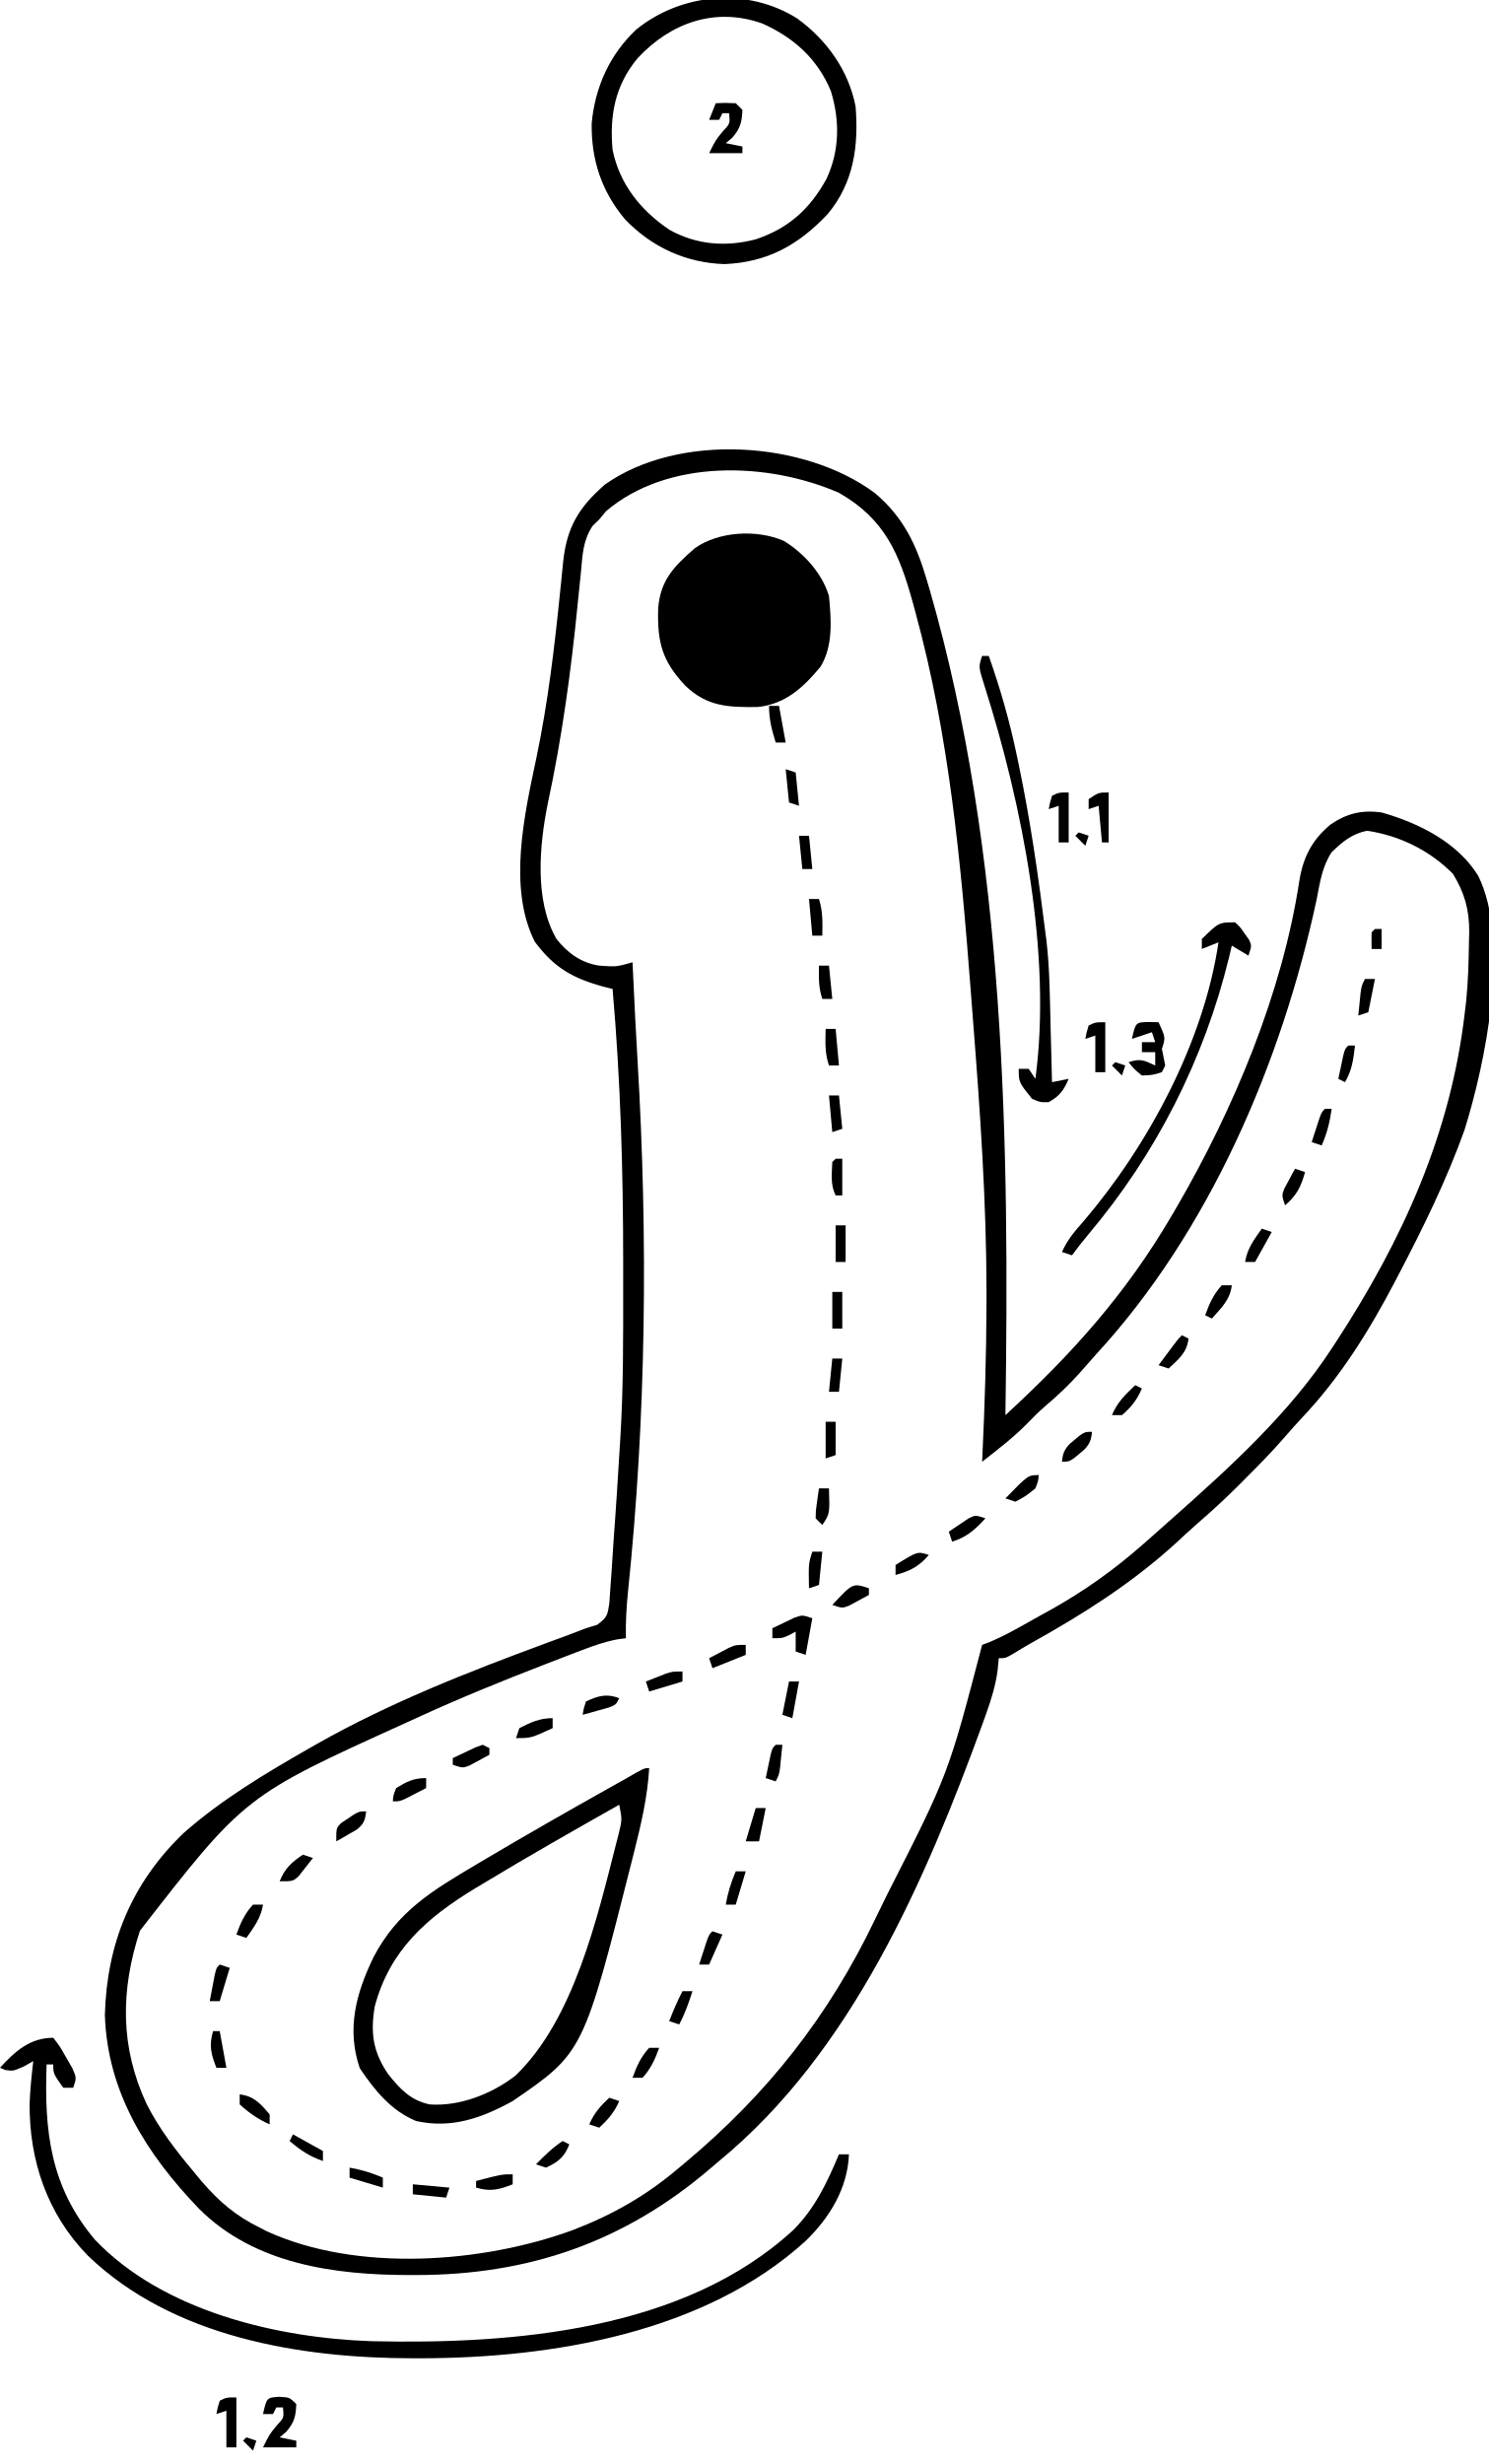
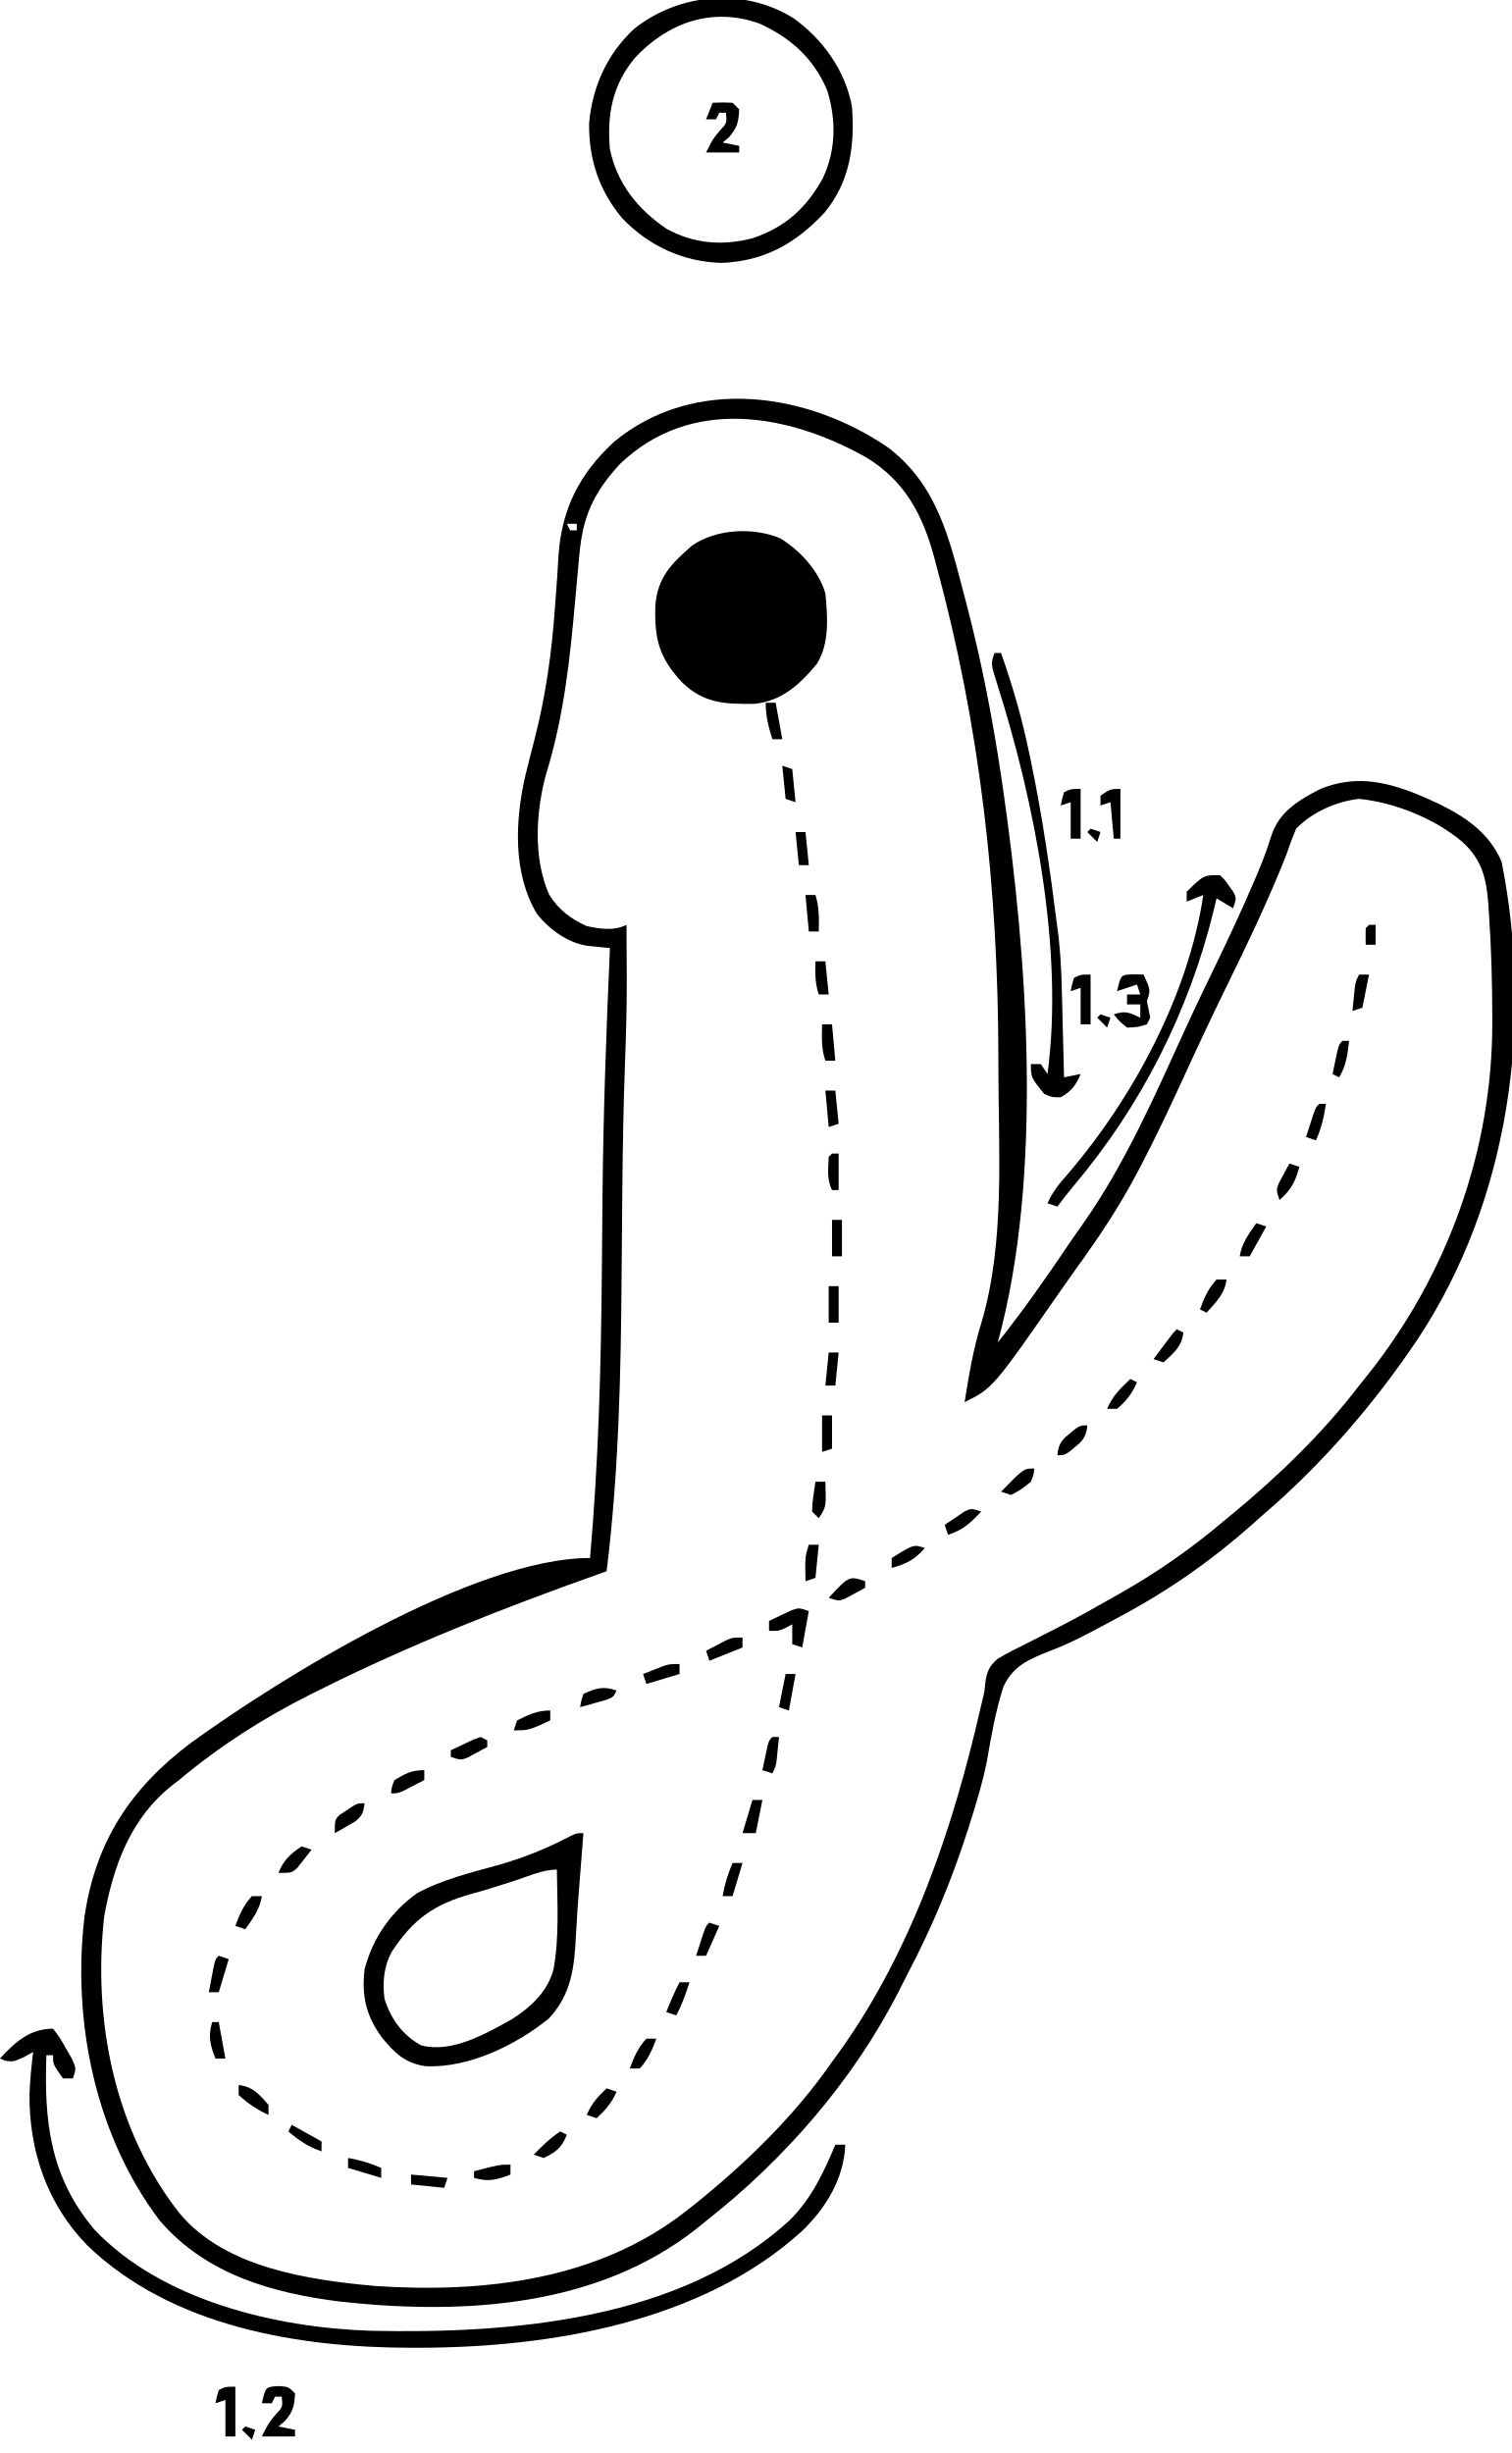
- <svg xmlns="http://www.w3.org/2000/svg" version="1.1" width="447" height="740">
-   <path d="M0 0 C8.642 7.306 12.519 15.595 15.652 26.305 C15.947 27.301 16.241 28.297 16.544 29.323 C39.263 108.058 40.422 195.511 39.215 276.93 C59.293 258.466 75.347 240.603 89.215 216.93 C89.991 215.606 89.991 215.606 90.783 214.256 C107.84 184.849 122.39 150.181 127.521 116.335 C128.674 109.354 131.312 104.18 136.824 99.589 C141.727 96.181 146.34 95.131 152.215 95.93 C163.288 99.079 174.953 104.824 181.215 114.93 C190.982 134.576 183.375 171.303 177.09 191.367 C171.708 206.366 164.601 220.826 157.215 234.93 C156.843 235.643 156.471 236.357 156.087 237.092 C148.447 251.626 139.781 265.589 128.445 277.559 C126.555 279.568 124.75 281.615 122.949 283.703 C119.227 287.975 115.294 291.998 111.277 295.992 C110.613 296.661 109.948 297.329 109.264 298.018 C105.315 301.959 101.255 305.711 97.03 309.355 C94.664 311.408 92.38 313.544 90.09 315.68 C76.754 327.713 62.61 336.659 46.947 345.387 C45.103 346.428 43.282 347.51 41.485 348.629 C39.215 349.93 39.215 349.93 37.215 349.93 C37.108 351.069 37.001 352.209 36.891 353.383 C36.298 358.052 34.988 362.261 33.402 366.68 C33.099 367.533 32.795 368.385 32.483 369.264 C15.259 416.551 -7.013 468.275 -46.785 500.93 C-47.711 501.72 -48.636 502.51 -49.59 503.324 C-75.299 525.233 -103.874 535.145 -137.66 535.18 C-138.349 535.181 -139.038 535.182 -139.748 535.183 C-162.26 535.161 -186.276 531.956 -202.973 515.305 C-218.729 498.913 -230.547 480.337 -231.285 457.055 C-230.692 435.522 -223.242 417.455 -207.648 402.453 C-196.153 392.322 -183.05 384.503 -169.785 376.93 C-168.754 376.339 -168.754 376.339 -167.703 375.736 C-145.894 363.373 -122.461 354.174 -98.997 345.511 C-97.846 345.085 -97.846 345.085 -96.671 344.65 C-95.237 344.12 -93.802 343.594 -92.366 343.072 C-90.496 342.383 -88.64 341.657 -86.785 340.93 C-85.667 340.588 -84.548 340.245 -83.396 339.893 C-80.346 337.599 -80.301 337.035 -79.753 333.408 C-79.592 331.482 -79.463 329.552 -79.359 327.621 C-79.281 326.585 -79.204 325.549 -79.123 324.482 C-78.88 321.153 -78.676 317.824 -78.473 314.492 C-78.318 312.314 -78.161 310.137 -78.002 307.959 C-77.617 302.595 -77.277 297.23 -76.96 291.862 C-76.805 289.254 -76.637 286.648 -76.466 284.042 C-75.518 268.677 -75.588 253.283 -75.596 237.895 C-75.598 235.596 -75.597 233.296 -75.596 230.996 C-75.598 203.555 -76.383 176.276 -78.785 148.93 C-79.631 148.722 -80.476 148.515 -81.348 148.301 C-90.788 145.737 -96.327 142.57 -102.16 134.742 C-110.33 118.476 -105.222 96.374 -101.648 79.449 C-98.16 62.765 -96.198 46.086 -94.485 29.139 C-94.336 27.701 -94.336 27.701 -94.185 26.234 C-93.999 24.426 -93.819 22.616 -93.646 20.806 C-92.573 10.365 -88.985 4.31 -81.043 -2.582 C-58.864 -18.206 -21.155 -15.725 0 0 Z M-80.785 5.492 C-81.445 6.297 -82.105 7.101 -82.785 7.93 C-83.791 8.909 -83.791 8.909 -84.817 9.909 C-87.687 14.313 -87.811 18.541 -88.277 23.703 C-88.389 24.767 -88.5 25.832 -88.615 26.928 C-88.853 29.207 -89.084 31.485 -89.309 33.765 C-91.303 53.862 -93.999 73.489 -98.238 93.231 C-100.772 105.722 -102.314 122.373 -95.648 133.895 C-92.383 138.108 -88.101 141.17 -82.785 141.93 C-77.638 142.302 -77.638 142.302 -72.785 140.93 C-72.725 142.232 -72.665 143.534 -72.604 144.875 C-72.199 153.583 -71.776 162.287 -71.25 170.988 C-68.138 223.938 -68.67 277.213 -74.157 329.991 C-74.63 334.668 -74.876 339.229 -74.785 343.93 C-75.626 344.041 -76.468 344.153 -77.334 344.268 C-81.066 344.984 -84.471 346.154 -88 347.52 C-88.684 347.779 -89.367 348.039 -90.072 348.307 C-92.291 349.154 -94.507 350.009 -96.723 350.867 C-97.484 351.16 -98.245 351.454 -99.03 351.756 C-112.107 356.797 -125.048 362.074 -137.785 367.93 C-138.804 368.397 -139.823 368.865 -140.873 369.347 C-189.248 391.258 -189.248 391.258 -220.754 431.777 C-226.599 449.645 -226.756 466.682 -218.723 483.867 C-214.966 491.249 -210.096 497.61 -204.785 503.93 C-203.542 505.438 -203.542 505.438 -202.273 506.977 C-197.053 513.041 -191.986 517.421 -184.785 520.93 C-184.076 521.294 -183.367 521.659 -182.637 522.035 C-155.624 534.404 -118.083 531.662 -90.813 521.707 C-78.744 517.082 -68.629 511.321 -58.785 502.93 C-58.19 502.433 -57.595 501.936 -56.981 501.425 C-32.271 480.805 -13.739 457.279 0.143 428.163 C1.308 425.735 2.501 423.321 3.695 420.906 C22.067 384.772 22.067 384.772 32.215 345.93 C32.925 345.661 33.635 345.392 34.367 345.116 C39.577 342.946 44.418 340.054 49.34 337.305 C50.417 336.713 51.495 336.121 52.605 335.512 C62.718 329.871 71.92 323.348 80.59 315.68 C81.229 315.119 81.867 314.558 82.526 313.98 C84.428 312.303 86.322 310.617 88.215 308.93 C88.727 308.477 89.239 308.024 89.766 307.558 C106.858 292.397 124.701 276.159 137.215 256.93 C137.66 256.254 138.105 255.578 138.564 254.881 C158.556 224.204 173.009 192.364 177.215 155.93 C177.349 154.806 177.483 153.682 177.621 152.523 C178.238 146.426 178.369 140.305 178.465 134.18 C178.486 133.387 178.508 132.594 178.53 131.777 C178.567 125.153 177.119 120.006 173.59 114.305 C166.594 107.309 157.685 102.906 147.902 101.43 C143.354 102.276 140.46 104.727 137.191 107.883 C134.319 112.311 133.717 116.859 132.715 121.992 C122.22 170.976 100.443 221.898 66.215 258.93 C64.694 260.659 63.173 262.388 61.652 264.117 C58.341 267.803 54.891 271.099 51.105 274.289 C49.246 275.902 47.548 277.596 45.84 279.367 C41.646 283.648 36.934 287.252 32.215 290.93 C32.244 290.324 32.272 289.718 32.302 289.095 C33.005 273.977 33.491 258.877 33.527 243.742 C33.53 242.678 33.533 241.614 33.535 240.517 C33.542 213.072 31.628 185.76 29.487 158.411 C29.23 155.126 28.979 151.842 28.729 148.557 C25.826 110.724 22.269 72.626 12.215 35.93 C11.82 34.471 11.82 34.471 11.417 32.982 C7.37 18.315 3.052 7.82 -10.785 -0.07 C-32.06 -9.339 -62.18 -10.4 -80.785 5.492 Z " fill="#000000" transform="translate(262.7852,148.0703)" />
+ <svg xmlns="http://www.w3.org/2000/svg" version="1.1" width="456" height="740">
+   <path d="M0 0 C14.725 11.391 18.242 27.222 22.773 44.43 C22.992 45.256 23.21 46.082 23.434 46.933 C27.932 64.093 31.295 81.326 33.898 98.867 C34.064 99.973 34.23 101.079 34.401 102.218 C41.85 153.698 46.737 219.311 32.898 269.867 C40.538 260.262 47.525 250.295 54.372 240.114 C55.709 238.146 57.073 236.202 58.457 234.266 C71.372 215.983 80.454 195.011 89.734 174.73 C92.78 168.084 95.954 161.505 99.148 154.93 C102.914 147.142 106.544 139.314 109.961 131.367 C110.498 130.122 110.498 130.122 111.046 128.852 C112.702 124.943 114.174 121.065 115.426 117.008 C117.79 109.755 123.53 106.347 130.086 102.93 C140.298 98.722 149.314 100.424 159.219 104.382 C169.675 108.78 180.324 113.856 184.898 124.867 C194.611 173.593 187.187 227.171 159.563 268.884 C146.455 288.406 130.786 306.57 112.898 321.867 C111.856 322.794 110.814 323.723 109.773 324.652 C97.386 335.633 84.425 344.726 69.798 352.512 C67.963 353.491 66.133 354.481 64.303 355.471 C59.079 358.278 53.912 360.955 48.344 363.023 C42.296 365.412 37.416 367.526 34.611 373.702 C32.242 381 30.956 388.493 29.639 396.039 C28.492 401.967 26.779 407.677 24.961 413.43 C24.626 414.498 24.292 415.565 23.947 416.666 C19.147 431.667 13.214 446.04 5.885 459.979 C4.906 461.853 3.953 463.739 3.004 465.629 C-10.629 492.423 -31.504 516.38 -55.102 534.867 C-56.026 535.62 -56.95 536.373 -57.902 537.148 C-88.052 560.974 -128.376 563.221 -165.192 559.227 C-185.871 556.672 -205.948 551.036 -219.941 534.723 C-239.364 509.049 -246.386 474.61 -242.602 443.035 C-239.278 420.39 -228.654 404.261 -210.477 390.617 C-183.885 371.354 -125.292 334.867 -90.102 334.867 C-87.544 306.081 -86.786 277.373 -86.539 248.492 C-86.532 247.611 -86.524 246.73 -86.516 245.822 C-86.501 244.042 -86.486 242.263 -86.471 240.483 C-86.433 236.064 -86.393 231.645 -86.352 227.227 C-86.339 225.926 -86.339 225.926 -86.327 224.599 C-86.089 200.005 -85.175 175.439 -84.102 150.867 C-84.718 150.809 -85.334 150.75 -85.969 150.689 C-86.778 150.607 -87.587 150.525 -88.421 150.44 C-89.223 150.361 -90.024 150.281 -90.851 150.2 C-96.767 149.326 -102.338 145.292 -106.039 140.68 C-113.48 128.437 -112.713 112.399 -109.637 98.934 C-108.724 95.205 -107.772 91.489 -106.812 87.773 C-103.408 74.525 -101.612 61.408 -100.661 47.772 C-100.455 44.841 -100.23 41.912 -100.006 38.983 C-99.857 36.877 -99.742 34.77 -99.63 32.661 C-98.695 18.454 -93.339 7.862 -82.918 -1.793 C-58.802 -21.828 -24.505 -16.851 0 0 Z M-81.102 4.867 C-89.155 13.641 -92.368 20.845 -93.348 32.566 C-93.445 33.597 -93.542 34.627 -93.642 35.688 C-93.952 38.976 -94.247 42.265 -94.539 45.555 C-96.133 63.483 -97.989 81.117 -103.352 98.367 C-106.463 109.677 -107.292 123.795 -102.434 134.73 C-99.539 139.374 -96.023 141.987 -91.102 144.242 C-87.04 145.088 -82.912 145.772 -79.102 143.867 C-79.071 148.076 -79.054 152.284 -79.039 156.492 C-79.031 157.624 -79.022 158.756 -79.014 159.922 C-78.99 168.73 -79.253 177.511 -79.578 186.312 C-80.018 198.461 -80.236 210.602 -80.348 222.758 C-80.356 223.623 -80.364 224.488 -80.373 225.38 C-80.45 233.416 -80.52 241.452 -80.578 249.489 C-80.8 279.354 -81.421 309.191 -85.102 338.867 C-85.949 339.168 -86.797 339.469 -87.671 339.778 C-116.494 350.037 -144.717 361.136 -172.102 374.867 C-172.921 375.276 -173.741 375.684 -174.585 376.105 C-188.822 383.247 -201.875 391.634 -214.102 401.867 C-214.723 402.343 -215.344 402.819 -215.984 403.309 C-228.683 413.302 -233.887 427.633 -236.668 442.996 C-240.163 474.199 -233.633 507.585 -213.879 532.62 C-200.173 549.044 -174.974 552.67 -154.852 554.492 C-122.008 556.656 -87.694 552.747 -61.102 531.867 C-60.311 531.248 -60.311 531.248 -59.504 530.616 C-43.744 518.067 -28.585 503.461 -17.102 486.867 C-16.336 485.819 -15.57 484.771 -14.781 483.691 C7.03 453.157 19.379 416.471 27.672 380.238 C27.893 379.316 28.114 378.394 28.342 377.444 C28.934 374.933 28.934 374.933 29.129 372.597 C29.55 369.336 30.356 367.301 32.933 365.242 C35.758 363.567 38.63 362.11 41.586 360.68 C43.773 359.559 45.959 358.437 48.145 357.312 C49.265 356.746 50.385 356.179 51.539 355.595 C56.817 352.881 61.986 349.983 67.148 347.055 C68.111 346.509 69.074 345.963 70.066 345.401 C81.127 339.083 91.173 332.119 100.898 323.867 C101.954 322.998 103.01 322.129 104.066 321.262 C117.885 309.802 130.995 297.157 141.898 282.867 C142.703 281.868 143.507 280.869 144.336 279.84 C168.426 249.757 182.14 211.972 182.086 173.492 C182.086 172.775 182.085 172.058 182.085 171.318 C182.067 161.082 181.786 150.895 181.086 140.68 C181.016 139.571 180.946 138.463 180.874 137.321 C180.274 129.67 178.916 124.218 173.086 118.867 C164.812 111.843 152.726 106.951 141.898 105.867 C135.099 106.588 127.658 109.913 122.898 114.867 C121.785 117.534 120.824 120.14 119.898 122.867 C114.499 136.574 108.098 149.821 101.635 163.047 C97.467 171.585 93.413 180.164 89.461 188.805 C85.126 198.258 80.742 207.662 75.898 216.867 C75.563 217.507 75.228 218.148 74.882 218.807 C69.488 229.007 63.237 238.373 56.46 247.7 C54.878 249.896 53.326 252.11 51.781 254.332 C31.438 283.597 31.438 283.597 22.898 287.867 C24.195 279.753 25.496 271.787 27.961 263.93 C35.152 239.695 33.113 211.995 33.086 186.992 C33.085 185.848 33.084 184.704 33.083 183.525 C32.994 133.038 27.614 84.101 14.336 35.305 C14.158 34.635 13.981 33.965 13.797 33.274 C10.329 20.316 4.943 9.914 -6.862 2.807 C-30.371 -10.383 -59.825 -15.579 -81.102 4.867 Z M-97.102 22.867 C-96.772 23.527 -96.442 24.187 -96.102 24.867 C-95.442 24.867 -94.782 24.867 -94.102 24.867 C-94.102 24.207 -94.102 23.547 -94.102 22.867 C-95.092 22.867 -96.082 22.867 -97.102 22.867 Z " fill="#000000" transform="translate(268.1016,135.1328)" />
  <path d="M0 0 C6.027 3.693 11.531 9.752 13.562 16.562 C14.241 23.605 14.856 31.543 11.031 37.785 C5.849 44.057 0.386 49.098 -7.926 49.898 C-16.752 49.989 -23.026 49.793 -29.621 43.469 C-36.598 36.007 -38.035 30.402 -37.738 20.227 C-37.043 11.751 -33.002 7.682 -26.754 2.227 C-19.654 -2.874 -8.052 -3.513 0 0 Z " fill="#000000" transform="translate(235.4375,162.4375)" />
-   <path d="M0 0 C-0.495 8.581 -2.401 16.76 -4.5 25.062 C-4.675 25.76 -4.85 26.458 -5.031 27.177 C-19.756 85.441 -19.756 85.441 -41 100 C-50.324 105.126 -59.355 108.342 -70 106 C-77.556 102.873 -82.434 96.807 -86.938 90.125 C-90.94 78.354 -88.083 67.697 -82.812 56.812 C-75.651 43.02 -65.019 36.698 -52 29 C-51.06 28.441 -50.119 27.882 -49.15 27.307 C-36.936 20.066 -24.605 13.033 -12.222 6.086 C-11.317 5.578 -10.412 5.07 -9.48 4.547 C-8.685 4.102 -7.89 3.657 -7.071 3.198 C-1.543 0 -1.543 0 0 0 Z M-9 11 C-22.645 18.713 -36.272 26.454 -49.688 34.562 C-50.599 35.109 -51.51 35.655 -52.449 36.217 C-66.837 44.983 -77.967 54.701 -82.438 71.625 C-83.758 79.52 -82.986 85.155 -78.438 91.875 C-74.88 96.336 -71.703 99.769 -66 101 C-56.984 101.688 -47.259 97.845 -40.188 92.375 C-22.638 75.546 -15.64 45.062 -9.875 22.5 C-9.663 21.676 -9.45 20.852 -9.232 20.003 C-8.116 15.492 -8.116 15.492 -9 11 Z " fill="#000000" transform="translate(195,531)" />
  <path d="M0 0 C1.957 2.52 1.957 2.52 3.812 5.812 C4.438 6.891 5.063 7.97 5.707 9.082 C7 12 7 12 6 15 C5.01 15 4.02 15 3 15 C0 10.778 0 10.778 0 8 C-0.66 8 -1.32 8 -2 8 C-2.738 28.007 -0.896 44.748 12.5 60.625 C32.876 82.039 67.044 90.159 95.68 91.124 C138.221 92.072 189.364 88.033 222.324 57.688 C228.874 51.109 232.418 43.479 236 35 C236.99 35 237.98 35 239 35 C238.618 45.135 233.218 54.042 226 61 C195.676 88.628 149.769 96.212 110.25 96.25 C109.166 96.252 109.166 96.252 108.061 96.253 C74.077 96.221 35.852 89.932 10.391 65.423 C-1.81 52.939 -7.262 36.815 -7.102 19.609 C-6.937 15.385 -6.5 11.197 -6 7 C-7.361 7.773 -7.361 7.773 -8.75 8.562 C-12 10 -12 10 -14.375 9.688 C-14.911 9.461 -15.447 9.234 -16 9 C-11.465 4.053 -7.038 0 0 0 Z " fill="#000000" transform="translate(16,612)" />
  <path d="M0 0 C8.853 6.416 15.439 15.582 17.543 26.457 C18.475 38.316 17.009 49.257 9.238 58.648 C0.481 67.991 -8.884 73.239 -21.832 73.77 C-33.447 73.426 -43.779 68.634 -51.77 60.27 C-58.806 51.851 -61.866 42.417 -61.734 31.559 C-60.756 20.614 -56.264 10.695 -48.207 3.207 C-34.519 -7.737 -14.938 -9.381 0 0 Z M-47.895 11.895 C-54.693 20.05 -56.393 29.005 -55.457 39.457 C-53.336 49.762 -47.048 57.62 -38.395 63.457 C-30.259 68.007 -21.412 68.675 -12.457 66.332 C-2.561 63.028 3.821 57.216 8.797 48.18 C12.753 39.675 12.84 30.69 10.105 21.77 C6.056 12.089 -1.003 5.754 -10.477 1.516 C-24.551 -3.483 -37.921 1.21 -47.895 11.895 Z " fill="#000000" transform="translate(239.457,5.542969)" />
-   <path d="M0 0 C0.66 0 1.32 0 2 0 C5.524 9.965 8.357 19.884 10.5 30.25 C10.646 30.941 10.791 31.632 10.941 32.343 C14.453 49.098 16.886 66.018 19 83 C19.11 83.852 19.22 84.704 19.333 85.582 C20.313 94.055 20.352 102.606 20.562 111.125 C20.606 112.766 20.649 114.406 20.693 116.047 C20.799 120.031 20.901 124.016 21 128 C23.475 127.505 23.475 127.505 26 127 C24.617 130.342 23.21 132.258 20 134 C17.5 134.062 17.5 134.062 15 133 C11 128.027 11 128.027 11 124 C11.99 124 12.98 124 14 124 C14.66 124.99 15.32 125.98 16 127 C21.031 89.861 12.054 44.527 0.69 8.898 C-1.091 3.274 -1.091 3.274 0 0 Z " fill="#000000" transform="translate(295,197)" />
-   <path d="M0 0 C1.52 1.426 1.52 1.426 2.812 3.312 C3.252 3.927 3.692 4.542 4.145 5.176 C5 7 5 7 4 10 C2.35 9.01 0.7 8.02 -1 7 C-1.268 8.14 -1.536 9.279 -1.812 10.453 C-9.296 41.15 -23.73 69.622 -44.125 93.766 C-45.828 95.795 -47.433 97.865 -49 100 C-49.99 99.67 -50.98 99.34 -52 99 C-50.43 95.359 -48.174 92.775 -45.562 89.812 C-26.1 67.019 -9.401 35.878 -5 6 C-6.65 6.66 -8.3 7.32 -10 8 C-10 7.01 -10 6.02 -10 5 C-4.884 0 -4.884 0 0 0 Z " fill="#000000" transform="translate(371,277)" />
-   <path d="M0 0 C1.454 0.031 1.454 0.031 2.938 0.062 C5.062 4.688 5.062 4.688 3.938 8.062 C4.263 9.731 4.596 11.397 4.938 13.062 C4.607 13.723 4.277 14.383 3.938 15.062 C1.125 15.938 1.125 15.938 -2.062 16.062 C-4.438 14.125 -4.438 14.125 -6.062 12.062 C-2.439 10.855 -1.421 11.519 1.938 13.062 C1.938 11.742 1.938 10.422 1.938 9.062 C0.618 9.062 -0.703 9.062 -2.062 9.062 C-2.062 8.072 -2.062 7.082 -2.062 6.062 C-0.743 6.062 0.578 6.062 1.938 6.062 C1.607 5.072 1.278 4.082 0.938 3.062 C-1.042 3.723 -3.022 4.383 -5.062 5.062 C-3.938 0.08 -3.938 0.08 0 0 Z " fill="#000000" transform="translate(345.0625,306.9375)" />
+   <path d="M0 0 C-0.055 0.709 -0.111 1.418 -0.168 2.149 C-0.332 4.261 -0.496 6.373 -0.66 8.485 C-0.846 10.878 -1.033 13.272 -1.221 15.666 C-1.81 23.203 -1.81 23.203 -2.25 30.75 C-2.727 40.444 -3.581 48.622 -10.453 55.949 C-20.478 64.021 -34.415 70.807 -47.43 70.336 C-53.689 69.518 -56.895 66.396 -60.812 61.625 C-65.601 55.022 -66.954 49.081 -66 41 C-63.484 31.538 -57.994 23.643 -50 18 C-42.414 14.034 -34.278 11.957 -26.059 9.732 C-18.238 7.544 -11.002 4.631 -3.813 0.85 C-2 0 -2 0 0 0 Z M-21.195 14.518 C-25.292 15.837 -29.383 17.128 -33.535 18.266 C-44.989 21.45 -51.329 25.85 -57.871 35.887 C-60.242 40.324 -60.632 45.036 -60 50 C-58.142 55.978 -54.541 60.971 -49 64 C-39.788 66.506 -29.356 60.491 -21.562 56.125 C-15.822 52.494 -10.731 47.765 -9 41 C-7.219 31.195 -7.906 20.924 -8 11 C-12.421 11 -16.994 13.161 -21.195 14.518 Z " fill="#000000" transform="translate(176,553)" />
+   <path d="M0 0 C0.66 0 1.32 0 2 0 C5.524 9.965 8.357 19.884 10.5 30.25 C10.646 30.941 10.791 31.632 10.941 32.343 C14.453 49.098 16.886 66.018 19 83 C19.11 83.852 19.22 84.704 19.333 85.582 C20.313 94.055 20.352 102.606 20.562 111.125 C20.606 112.766 20.649 114.406 20.693 116.047 C20.799 120.031 20.901 124.016 21 128 C23.475 127.505 23.475 127.505 26 127 C24.617 130.342 23.21 132.258 20 134 C17.5 134.062 17.5 134.062 15 133 C11 128.027 11 128.027 11 124 C11.99 124 12.98 124 14 124 C14.66 124.99 15.32 125.98 16 127 C21.031 89.861 12.054 44.527 0.69 8.898 C-1.091 3.274 -1.091 3.274 0 0 Z " fill="#000000" transform="translate(300,197)" />
+   <path d="M0 0 C1.52 1.426 1.52 1.426 2.812 3.312 C3.252 3.927 3.692 4.542 4.145 5.176 C5 7 5 7 4 10 C2.35 9.01 0.7 8.02 -1 7 C-1.268 8.14 -1.536 9.279 -1.812 10.453 C-9.296 41.15 -23.73 69.622 -44.125 93.766 C-45.828 95.795 -47.433 97.865 -49 100 C-49.99 99.67 -50.98 99.34 -52 99 C-50.43 95.359 -48.174 92.775 -45.562 89.812 C-26.1 67.019 -9.401 35.878 -5 6 C-6.65 6.66 -8.3 7.32 -10 8 C-10 7.01 -10 6.02 -10 5 C-4.884 0 -4.884 0 0 0 Z " fill="#000000" transform="translate(368,264)" />
+   <path d="M0 0 C1.454 0.031 1.454 0.031 2.938 0.062 C5.062 4.688 5.062 4.688 3.938 8.062 C4.263 9.731 4.596 11.397 4.938 13.062 C4.607 13.723 4.277 14.383 3.938 15.062 C1.125 15.938 1.125 15.938 -2.062 16.062 C-4.438 14.125 -4.438 14.125 -6.062 12.062 C-2.439 10.855 -1.421 11.519 1.938 13.062 C1.938 11.742 1.938 10.422 1.938 9.062 C0.618 9.062 -0.703 9.062 -2.062 9.062 C-2.062 8.072 -2.062 7.082 -2.062 6.062 C-0.743 6.062 0.578 6.062 1.938 6.062 C1.607 5.072 1.278 4.082 0.938 3.062 C-1.042 3.723 -3.022 4.383 -5.062 5.062 C-3.938 0.08 -3.938 0.08 0 0 Z " fill="#000000" transform="translate(342.0625,293.9375)" />
  <path d="M0 0 C3.062 0.188 3.062 0.188 5.062 2.188 C4.9 5.924 4.475 7.713 2 10.562 C1.361 11.099 0.721 11.635 0.062 12.188 C1.712 12.518 3.362 12.848 5.062 13.188 C5.062 13.848 5.062 14.508 5.062 15.188 C1.762 15.188 -1.538 15.188 -4.938 15.188 C-2.938 11.188 -2.938 11.188 -0.812 8.625 C1.367 6.304 1.367 6.304 1.062 3.188 C0.403 3.188 -0.258 3.188 -0.938 3.188 C-1.268 3.848 -1.597 4.508 -1.938 5.188 C-2.928 5.188 -3.917 5.188 -4.938 5.188 C-3.821 0.244 -3.821 0.244 0 0 Z " fill="#000000" transform="translate(83.9375,719.8125)" />
  <path d="M0 0 C2.875 -0.125 2.875 -0.125 6 0 C6.66 0.66 7.32 1.32 8 2 C7.838 5.736 7.412 7.525 4.938 10.375 C4.298 10.911 3.659 11.447 3 12 C4.65 12.33 6.3 12.66 8 13 C8 13.66 8 14.32 8 15 C4.7 15 1.4 15 -2 15 C0 11 0 11 2.125 8.438 C4.305 6.116 4.305 6.116 4 3 C3.34 3 2.68 3 2 3 C1.67 3.66 1.34 4.32 1 5 C0.01 5 -0.98 5 -2 5 C-1.34 3.35 -0.68 1.7 0 0 Z " fill="#000000" transform="translate(215,31)" />
  <path d="M0 0 C-0.66 3.63 -1.32 7.26 -2 11 C-2.99 10.67 -3.98 10.34 -5 10 C-5 8.02 -5 6.04 -5 4 C-5.598 4.33 -6.196 4.66 -6.812 5 C-9 6 -9 6 -12 6 C-12 5.01 -12 4.02 -12 3 C-10.568 2.301 -9.129 1.616 -7.688 0.938 C-6.487 0.363 -6.487 0.363 -5.262 -0.223 C-3 -1 -3 -1 0 0 Z " fill="#000000" transform="translate(244,486)" />
  <path d="M0 0 C0 4.95 0 9.9 0 15 C-0.99 15 -1.98 15 -3 15 C-3 11.37 -3 7.74 -3 4 C-3.99 4.33 -4.98 4.66 -6 5 C-5.625 3.062 -5.625 3.062 -5 1 C-3 0 -3 0 0 0 Z " fill="#000000" transform="translate(71,720)" />
-   <path d="M0 0 C0 4.95 0 9.9 0 15 C-0.99 15 -1.98 15 -3 15 C-3 11.37 -3 7.74 -3 4 C-3.99 4.33 -4.98 4.66 -6 5 C-5.625 3.062 -5.625 3.062 -5 1 C-3 0 -3 0 0 0 Z " fill="#000000" transform="translate(332,307)" />
-   <path d="M0 0 C0 4.95 0 9.9 0 15 C-0.99 15 -1.98 15 -3 15 C-3 11.37 -3 7.74 -3 4 C-3.99 4.33 -4.98 4.66 -6 5 C-5.625 3.062 -5.625 3.062 -5 1 C-3 0 -3 0 0 0 Z " fill="#000000" transform="translate(321,238)" />
-   <path d="M0 0 C0 4.95 0 9.9 0 15 C-0.66 15 -1.32 15 -2 15 C-2.33 11.37 -2.66 7.74 -3 4 C-3.99 4.33 -4.98 4.66 -6 5 C-6 4.01 -6 3.02 -6 2 C-3 0 -3 0 0 0 Z " fill="#000000" transform="translate(333,238)" />
+   <path d="M0 0 C0 4.95 0 9.9 0 15 C-0.99 15 -1.98 15 -3 15 C-3 11.37 -3 7.74 -3 4 C-3.99 4.33 -4.98 4.66 -6 5 C-5.625 3.062 -5.625 3.062 -5 1 C-3 0 -3 0 0 0 Z " fill="#000000" transform="translate(329,294)" />
+   <path d="M0 0 C0 4.95 0 9.9 0 15 C-0.99 15 -1.98 15 -3 15 C-3 11.37 -3 7.74 -3 4 C-3.99 4.33 -4.98 4.66 -6 5 C-5.625 3.062 -5.625 3.062 -5 1 C-3 0 -3 0 0 0 Z " fill="#000000" transform="translate(326,238)" />
+   <path d="M0 0 C0 4.95 0 9.9 0 15 C-0.66 15 -1.32 15 -2 15 C-2.33 11.37 -2.66 7.74 -3 4 C-3.99 4.33 -4.98 4.66 -6 5 C-6 4.01 -6 3.02 -6 2 C-3 0 -3 0 0 0 Z " fill="#000000" transform="translate(338,238)" />
  <path d="M0 0 C0.99 0.33 1.98 0.66 3 1 C1.557 4.366 -0.333 6.51 -3 9 C-3.99 8.67 -4.98 8.34 -6 8 C-4.557 4.634 -2.667 2.49 0 0 Z " fill="#000000" transform="translate(183,630)" />
  <path d="M0 0 C4.252 0.472 6.3 2.85 9 6 C9 6.99 9 7.98 9 9 C5.559 7.471 2.778 5.546 0 3 C0 2.01 0 1.02 0 0 Z " fill="#000000" transform="translate(72,629)" />
  <path d="M0 0 C0.99 0 1.98 0 3 0 C2.385 3.995 0.294 6.745 -2 10 C-2.99 9.67 -3.98 9.34 -5 9 C-3.761 5.568 -2.497 2.697 0 0 Z " fill="#000000" transform="translate(76,572)" />
  <path d="M0 0 C0.99 0.33 1.98 0.66 3 1 C2.098 2.178 1.178 3.342 0.25 4.5 C-0.516 5.475 -0.516 5.475 -1.297 6.469 C-3 8 -3 8 -7 8 C-5.512 4.213 -3.38 2.226 0 0 Z " fill="#000000" transform="translate(91,557)" />
  <path d="M0 0 C-0.364 2.704 -0.681 3.744 -2.848 5.484 C-3.579 5.902 -4.309 6.32 -5.062 6.75 C-5.796 7.178 -6.529 7.606 -7.285 8.047 C-7.851 8.361 -8.417 8.676 -9 9 C-9 5 -9 5 -7.539 3.516 C-6.907 3.098 -6.276 2.68 -5.625 2.25 C-4.999 1.822 -4.372 1.394 -3.727 0.953 C-2 0 -2 0 0 0 Z " fill="#000000" transform="translate(110,544)" />
  <path d="M0 0 C0.66 0.33 1.32 0.66 2 1 C1.528 5.248 -0.967 7.2 -4 10 C-4.99 9.67 -5.98 9.34 -7 9 C-6.022 7.687 -5.042 6.374 -4.062 5.062 C-3.517 4.332 -2.972 3.601 -2.41 2.848 C-1 1 -1 1 0 0 Z " fill="#000000" transform="translate(355,401)" />
  <path d="M0 0 C0.66 0 1.32 0 2 0 C2.66 3.63 3.32 7.26 4 11 C3.01 11 2.02 11 1 11 C-0.63 6.878 -1.263 4.293 0 0 Z " fill="#000000" transform="translate(64,610)" />
  <path d="M0 0 C0.99 0 1.98 0 3 0 C2.34 3.3 1.68 6.6 1 10 C-0.32 10 -1.64 10 -3 10 C-2.01 6.7 -1.02 3.4 0 0 Z " fill="#000000" transform="translate(227,543)" />
  <path d="M0 0 C0 0.99 0 1.98 0 3 C-1.289 3.672 -2.581 4.337 -3.875 5 C-4.594 5.371 -5.314 5.742 -6.055 6.125 C-8 7 -8 7 -10 7 C-9.875 5.188 -9.875 5.188 -9 3 C-5.791 1.047 -3.779 0 0 0 Z " fill="#000000" transform="translate(128,534)" />
  <path d="M0 0 C0.66 0.33 1.32 0.66 2 1 C2 1.66 2 2.32 2 3 C0.736 3.7 -0.537 4.384 -1.812 5.062 C-2.52 5.445 -3.228 5.828 -3.957 6.223 C-6 7 -6 7 -9 6 C-9 5.34 -9 4.68 -9 4 C-7.546 3.303 -6.087 2.618 -4.625 1.938 C-3.407 1.363 -3.407 1.363 -2.164 0.777 C-1.45 0.521 -0.736 0.264 0 0 Z " fill="#000000" transform="translate(145,524)" />
  <path d="M0 0 C0 0.99 0 1.98 0 3 C-6.5 6 -6.5 6 -11 6 C-10.67 5.01 -10.34 4.02 -10 3 C-6.507 1.253 -3.932 0 0 0 Z " fill="#000000" transform="translate(166,516)" />
  <path d="M0 0 C0 0.99 0 1.98 0 3 C-3.3 4.32 -6.6 5.64 -10 7 C-10.33 6.01 -10.66 5.02 -11 4 C-9.733 3.326 -8.461 2.661 -7.188 2 C-6.48 1.629 -5.772 1.258 -5.043 0.875 C-3 0 -3 0 0 0 Z " fill="#000000" transform="translate(224,494)" />
  <path d="M0 0 C0 0.66 0 1.32 0 2 C-1.264 2.7 -2.537 3.384 -3.812 4.062 C-4.52 4.445 -5.228 4.828 -5.957 5.223 C-8 6 -8 6 -11 5 C-4.831 -1.61 -4.831 -1.61 0 0 Z " fill="#000000" transform="translate(261,477)" />
  <path d="M0 0 C-3.126 3.394 -5.565 5.606 -10 7 C-10.33 6.01 -10.66 5.02 -11 4 C-9.738 3.133 -8.465 2.282 -7.188 1.438 C-6.48 0.962 -5.772 0.486 -5.043 -0.004 C-3 -1 -3 -1 0 0 Z " fill="#000000" transform="translate(296,456)" />
  <path d="M0 0 C-0.173 2.335 -0.702 3.692 -2.332 5.379 C-6.572 9 -6.572 9 -9 9 C-8.827 6.665 -8.298 5.308 -6.668 3.621 C-2.428 0 -2.428 0 0 0 Z " fill="#000000" transform="translate(328,430)" />
  <path d="M0 0 C0.99 0 1.98 0 3 0 C2.495 4.379 -0.178 6.817 -3 10 C-3.66 9.67 -4.32 9.34 -5 9 C-3.761 5.568 -2.497 2.697 0 0 Z " fill="#000000" transform="translate(367,386)" />
  <path d="M0 0 C0 0.99 0 1.98 0 3 C-4.122 4.63 -6.707 5.263 -11 4 C-11 3.34 -11 2.68 -11 2 C-3.375 0 -3.375 0 0 0 Z " fill="#000000" transform="translate(154,653)" />
  <path d="M0 0 C0.99 0.33 1.98 0.66 3 1 C2.01 4.3 1.02 7.6 0 11 C-0.99 11 -1.98 11 -3 11 C-2.692 9.353 -2.379 7.708 -2.062 6.062 C-1.888 5.146 -1.714 4.229 -1.535 3.285 C-1 1 -1 1 0 0 Z " fill="#000000" transform="translate(66,590)" />
  <path d="M0 0 C-1 2 -1 2 -3.285 2.852 C-4.66 3.234 -4.66 3.234 -6.062 3.625 C-6.982 3.885 -7.901 4.146 -8.848 4.414 C-9.558 4.607 -10.268 4.801 -11 5 C-10.676 3.082 -10.676 3.082 -10 1 C-6.37 -0.694 -3.805 -1.464 0 0 Z " fill="#000000" transform="translate(186,510)" />
  <path d="M0 0 C0 0.99 0 1.98 0 3 C-4.95 4.485 -4.95 4.485 -10 6 C-10.33 5.01 -10.66 4.02 -11 3 C-9.732 2.494 -8.46 1.995 -7.188 1.5 C-6.126 1.082 -6.126 1.082 -5.043 0.656 C-3 0 -3 0 0 0 Z " fill="#000000" transform="translate(205,502)" />
  <path d="M0 0 C-3.019 3.483 -5.569 4.792 -10 6 C-10 5.01 -10 4.02 -10 3 C-3.375 -1.125 -3.375 -1.125 0 0 Z " fill="#000000" transform="translate(279,467)" />
  <path d="M0 0 C-0.125 1.75 -0.125 1.75 -1 4 C-3.875 6.312 -3.875 6.312 -7 8 C-7.99 7.67 -8.98 7.34 -10 7 C-3.184 0 -3.184 0 0 0 Z " fill="#000000" transform="translate(312,443)" />
  <path d="M0 0 C0.99 0 1.98 0 3 0 C3 3.63 3 7.26 3 11 C2.01 11 1.02 11 0 11 C0 7.37 0 3.74 0 0 Z " fill="#000000" transform="translate(250,388)" />
  <path d="M0 0 C0.99 0.33 1.98 0.66 3 1 C0.525 5.455 0.525 5.455 -2 10 C-2.99 10 -3.98 10 -5 10 C-4.385 6.005 -2.294 3.255 0 0 Z " fill="#000000" transform="translate(379,369)" />
  <path d="M0 0 C0.99 0 1.98 0 3 0 C3 3.63 3 7.26 3 11 C2.01 11 1.02 11 0 11 C0 7.37 0 3.74 0 0 Z " fill="#000000" transform="translate(251,368)" />
  <path d="M0 0 C0.99 0.33 1.98 0.66 3 1 C1.792 5.431 0.483 7.981 -3 11 C-4 8 -4 8 -3.223 5.957 C-2.84 5.249 -2.457 4.542 -2.062 3.812 C-1.682 3.097 -1.302 2.382 -0.91 1.645 C-0.61 1.102 -0.309 0.559 0 0 Z " fill="#000000" transform="translate(389,351)" />
  <path d="M0 0 C0.99 0 1.98 0 3 0 C4.176 3.674 4.074 7.169 4 11 C3.01 11 2.02 11 1 11 C0.67 7.37 0.34 3.74 0 0 Z " fill="#000000" transform="translate(243,270)" />
  <path d="M0 0 C0.99 0 1.98 0 3 0 C3.66 3.63 4.32 7.26 5 11 C4.01 11 3.02 11 2 11 C0.807 7.123 0 4.084 0 0 Z " fill="#000000" transform="translate(231,212)" />
  <path d="M0 0 C0.66 0.33 1.32 0.66 2 1 C0.555 4.809 -1.326 6.297 -5 8 C-5.99 7.67 -6.98 7.34 -8 7 C-5.422 4.352 -3.084 2.056 0 0 Z " fill="#000000" transform="translate(169,643)" />
  <path d="M0 0 C0.99 0 1.98 0 3 0 C1.761 3.432 0.497 6.303 -2 9 C-2.99 9 -3.98 9 -5 9 C-3.761 5.568 -2.497 2.697 0 0 Z " fill="#000000" transform="translate(195,615)" />
  <path d="M0 0 C0.99 0 1.98 0 3 0 C2.34 3.63 1.68 7.26 1 11 C0.01 10.67 -0.98 10.34 -2 10 C-1.34 6.7 -0.68 3.4 0 0 Z " fill="#000000" transform="translate(237,505)" />
  <path d="M0 0 C0.99 0 1.98 0 3 0 C2.67 3.3 2.34 6.6 2 10 C1.01 10.33 0.02 10.66 -1 11 C-1.143 3.571 -1.143 3.571 0 0 Z " fill="#000000" transform="translate(244,466)" />
  <path d="M0 0 C0.99 0 1.98 0 3 0 C3 3.3 3 6.6 3 10 C2.01 10.33 1.02 10.66 0 11 C0 7.37 0 3.74 0 0 Z " fill="#000000" transform="translate(248,427)" />
  <path d="M0 0 C0.66 0 1.32 0 2 0 C1.449 3.949 0.611 7.349 -1 11 C-1.99 10.67 -2.98 10.34 -4 10 C-3.524 8.52 -3.044 7.041 -2.562 5.562 C-2.296 4.739 -2.029 3.915 -1.754 3.066 C-1 1 -1 1 0 0 Z " fill="#000000" transform="translate(398,333)" />
  <path d="M0 0 C0.99 0 1.98 0 3 0 C3.33 3.63 3.66 7.26 4 11 C3.01 11 2.02 11 1 11 C-0.283 7.15 -0.066 4.053 0 0 Z " fill="#000000" transform="translate(248,309)" />
  <path d="M0 0 C0.99 0 1.98 0 3 0 C2.34 3.3 1.68 6.6 1 10 C0.01 10.33 -0.98 10.66 -2 11 C-1.859 9.541 -1.712 8.083 -1.562 6.625 C-1.481 5.813 -1.4 5.001 -1.316 4.164 C-1 2 -1 2 0 0 Z " fill="#000000" transform="translate(410,294)" />
  <path d="M0 0 C0.99 0.33 1.98 0.66 3 1 C3.33 4.3 3.66 7.6 4 11 C3.01 10.67 2.02 10.34 1 10 C0.67 6.7 0.34 3.4 0 0 Z " fill="#000000" transform="translate(236,231)" />
  <path d="M0 0 C3.558 0.61 6.683 1.578 10 3 C10 3.99 10 4.98 10 6 C6.7 5.01 3.4 4.02 0 3 C0 2.01 0 1.02 0 0 Z " fill="#000000" transform="translate(105,651)" />
  <path d="M0 0 C2.97 1.65 5.94 3.3 9 5 C9 5.99 9 6.98 9 8 C5.005 6.63 2.2 4.743 -1 2 C-0.67 1.34 -0.34 0.68 0 0 Z " fill="#000000" transform="translate(88,641)" />
  <path d="M0 0 C0.99 0 1.98 0 3 0 C1.891 3.487 0.737 6.775 -1 10 C-1.99 9.67 -2.98 9.34 -4 9 C-2.801 5.917 -1.523 2.937 0 0 Z " fill="#000000" transform="translate(205,598)" />
  <path d="M0 0 C0.99 0 1.98 0 3 0 C2.01 3.3 1.02 6.6 0 10 C-0.99 10 -1.98 10 -3 10 C-2.39 6.442 -1.422 3.317 0 0 Z " fill="#000000" transform="translate(221,562)" />
  <path d="M0 0 C0.66 0 1.32 0 2 0 C1.859 1.459 1.712 2.917 1.562 4.375 C1.481 5.187 1.4 5.999 1.316 6.836 C1 9 1 9 0 11 C-0.99 10.67 -1.98 10.34 -3 10 C-2.692 8.52 -2.378 7.041 -2.062 5.562 C-1.888 4.739 -1.714 3.915 -1.535 3.066 C-1 1 -1 1 0 0 Z " fill="#000000" transform="translate(233,524)" />
  <path d="M0 0 C0.66 0.33 1.32 0.66 2 1 C0.559 4.363 -1.206 6.629 -4 9 C-4.99 9 -5.98 9 -7 9 C-5.445 5.183 -2.964 2.808 0 0 Z " fill="#000000" transform="translate(341,416)" />
  <path d="M0 0 C0.99 0 1.98 0 3 0 C3.33 3.3 3.66 6.6 4 10 C3.01 10.33 2.02 10.66 1 11 C0.67 7.37 0.34 3.74 0 0 Z " fill="#000000" transform="translate(249,329)" />
  <path d="M0 0 C3.63 0.33 7.26 0.66 11 1 C10.67 1.99 10.34 2.98 10 4 C6.7 3.67 3.4 3.34 0 3 C0 2.01 0 1.02 0 0 Z " fill="#000000" transform="translate(124,656)" />
  <path d="M0 0 C0.99 0.33 1.98 0.66 3 1 C1.68 3.97 0.36 6.94 -1 10 C-1.99 10 -2.98 10 -4 10 C-3.524 8.52 -3.044 7.041 -2.562 5.562 C-2.296 4.739 -2.029 3.915 -1.754 3.066 C-1 1 -1 1 0 0 Z " fill="#000000" transform="translate(214,580)" />
  <path d="M0 0 C0.99 0 1.98 0 3 0 C3.25 7.625 3.25 7.625 1 11 C0.34 10.34 -0.32 9.68 -1 9 C-0.977 6.836 -0.977 6.836 -0.625 4.375 C-0.514 3.558 -0.403 2.74 -0.289 1.898 C-0.194 1.272 -0.098 0.645 0 0 Z " fill="#000000" transform="translate(246,447)" />
  <path d="M0 0 C0.66 0 1.32 0 2 0 C2 3.63 2 7.26 2 11 C1.34 11 0.68 11 0 11 C-1.627 7.747 -1.115 4.608 -1 1 C-0.67 0.67 -0.34 0.34 0 0 Z " fill="#000000" transform="translate(251,348)" />
  <path d="M0 0 C0.66 0 1.32 0 2 0 C1.532 4.056 1.12 7.466 -1 11 C-1.66 10.67 -2.32 10.34 -3 10 C-2.692 8.52 -2.378 7.041 -2.062 5.562 C-1.888 4.739 -1.714 3.915 -1.535 3.066 C-1 1 -1 1 0 0 Z " fill="#000000" transform="translate(405,314)" />
  <path d="M0 0 C0.99 0 1.98 0 3 0 C3.33 3.3 3.66 6.6 4 10 C3.01 10 2.02 10 1 10 C-0.158 6.527 -0.069 3.639 0 0 Z " fill="#000000" transform="translate(246,290)" />
  <path d="M0 0 C0.99 0 1.98 0 3 0 C3.33 3.3 3.66 6.6 4 10 C3.01 10 2.02 10 1 10 C0.67 6.7 0.34 3.4 0 0 Z " fill="#000000" transform="translate(240,251)" />
  <path d="M0 0 C0.99 0 1.98 0 3 0 C2.67 3.3 2.34 6.6 2 10 C1.01 10 0.02 10 -1 10 C-0.67 6.7 -0.34 3.4 0 0 Z " fill="#000000" transform="translate(250,408)" />
  <path d="M0 0 C0.66 0 1.32 0 2 0 C2 1.98 2 3.96 2 6 C1.01 6 0.02 6 -1 6 C-1.043 4.334 -1.041 2.666 -1 1 C-0.67 0.67 -0.34 0.34 0 0 Z " fill="#000000" transform="translate(413,279)" />
  <path d="M0 0 C0.99 0.33 1.98 0.66 3 1 C2.67 1.99 2.34 2.98 2 4 C1.01 3.01 0.02 2.02 -1 1 C-0.67 0.67 -0.34 0.34 0 0 Z " fill="#000000" transform="translate(74,732)" />
-   <path d="M0 0 C0.99 0.33 1.98 0.66 3 1 C2.67 1.99 2.34 2.98 2 4 C1.01 3.01 0.02 2.02 -1 1 C-0.67 0.67 -0.34 0.34 0 0 Z " fill="#000000" transform="translate(335,319)" />
-   <path d="M0 0 C0.99 0.33 1.98 0.66 3 1 C2.67 1.99 2.34 2.98 2 4 C1.01 3.01 0.02 2.02 -1 1 C-0.67 0.67 -0.34 0.34 0 0 Z " fill="#000000" transform="translate(324,250)" />
+   <path d="M0 0 C0.99 0.33 1.98 0.66 3 1 C2.67 1.99 2.34 2.98 2 4 C1.01 3.01 0.02 2.02 -1 1 C-0.67 0.67 -0.34 0.34 0 0 Z " fill="#000000" transform="translate(332,306)" />
+   <path d="M0 0 C0.99 0.33 1.98 0.66 3 1 C2.67 1.99 2.34 2.98 2 4 C1.01 3.01 0.02 2.02 -1 1 C-0.67 0.67 -0.34 0.34 0 0 Z " fill="#000000" transform="translate(329,250)" />
</svg>
